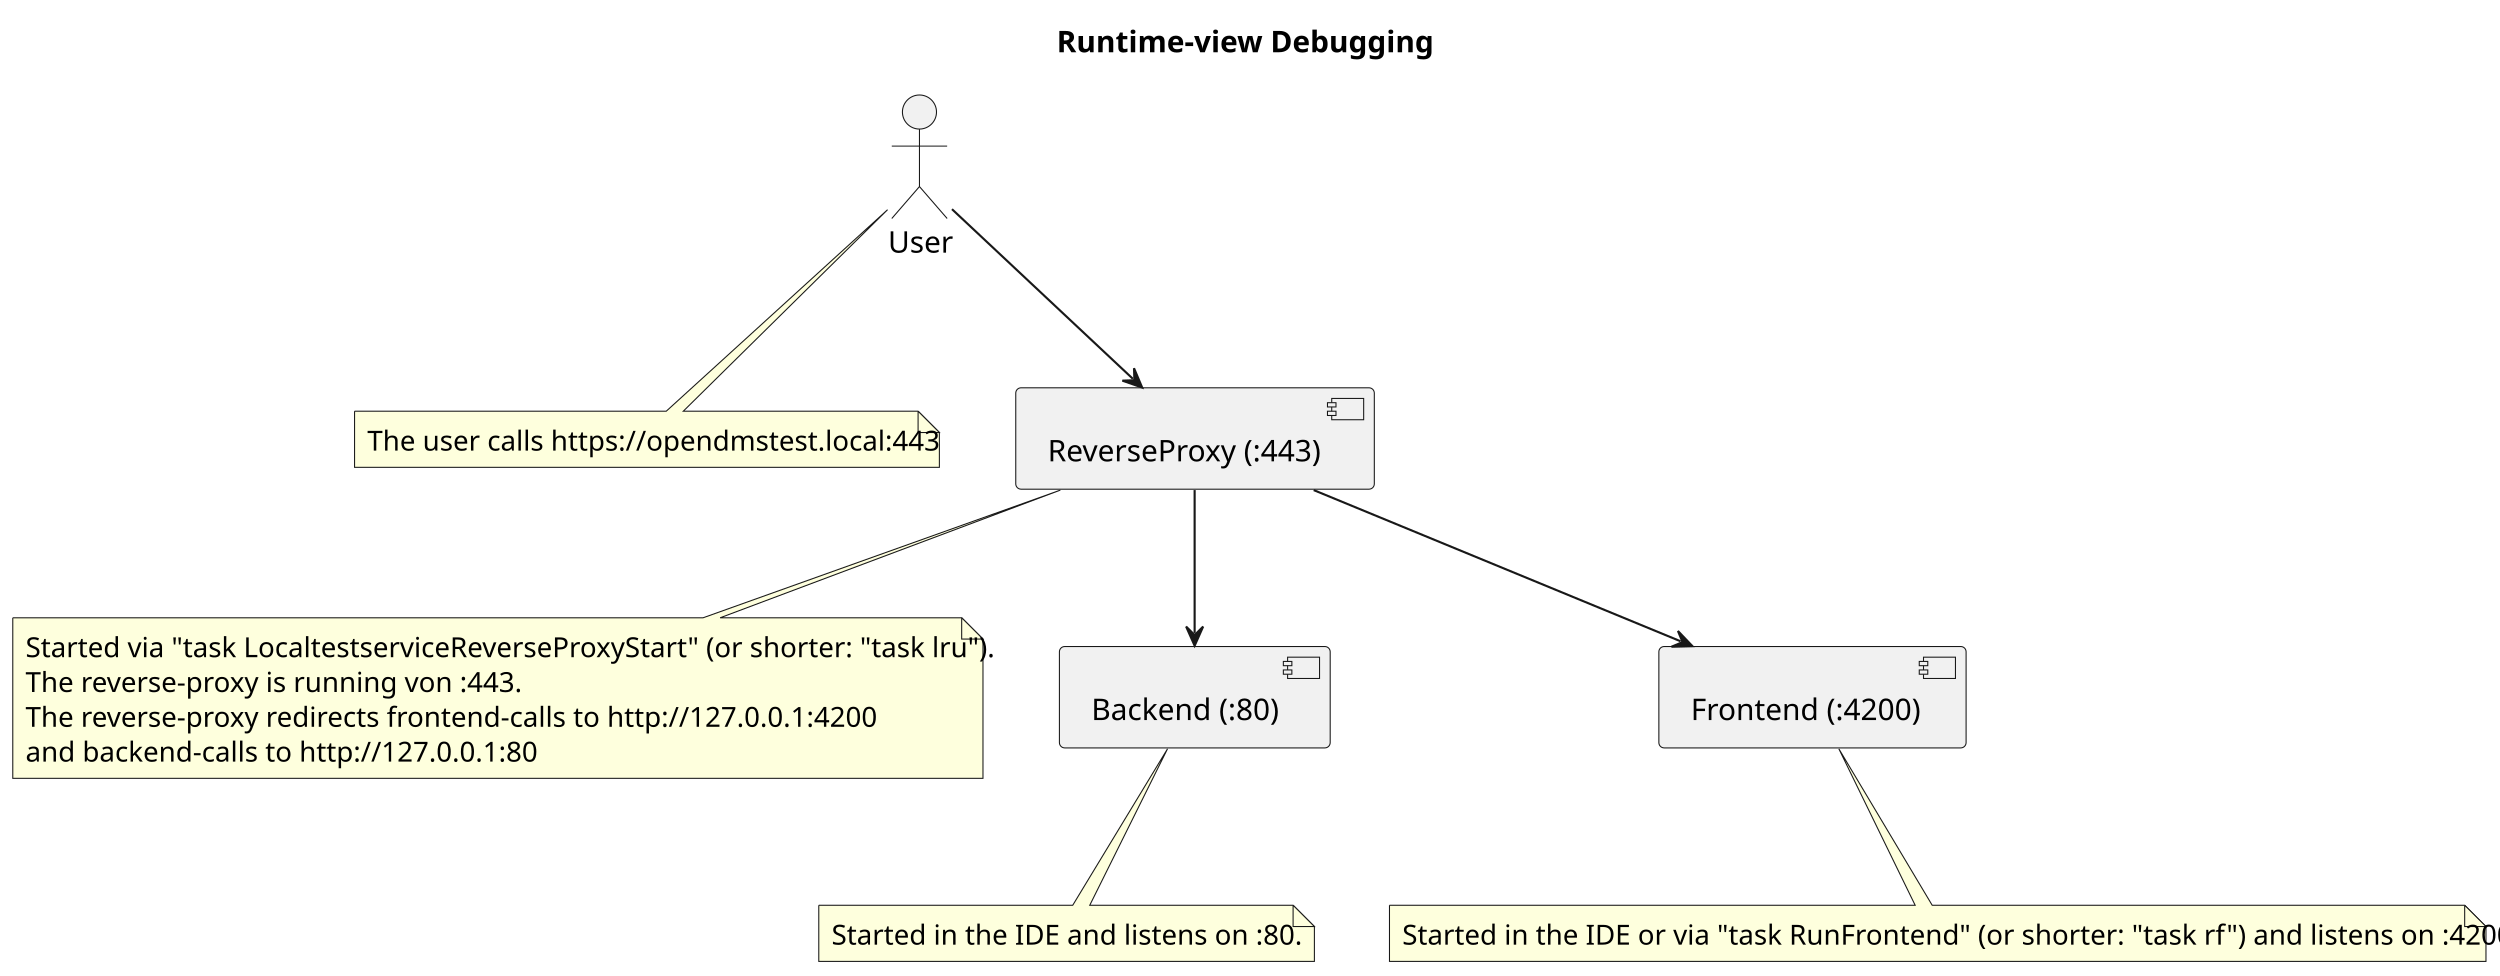
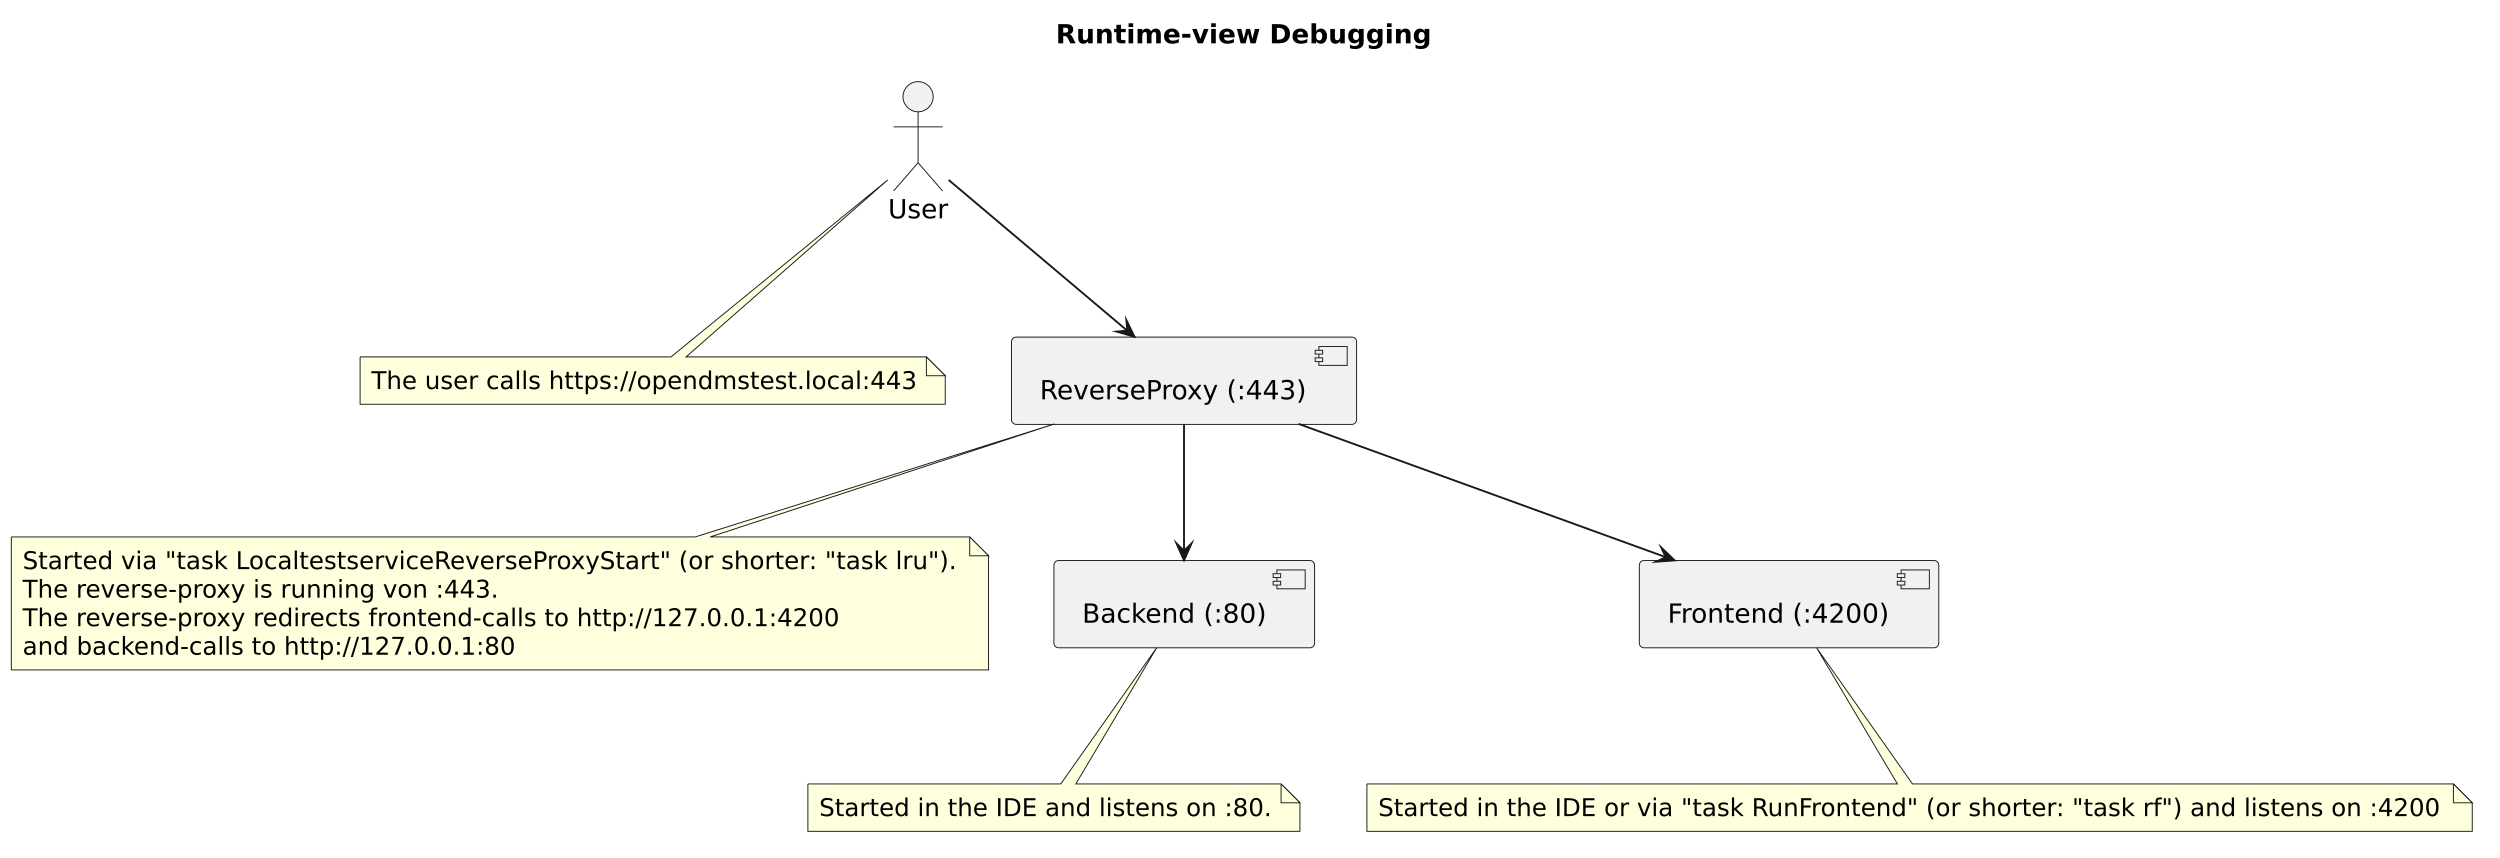
- <svg xmlns="http://www.w3.org/2000/svg" contentStyleType="text/css" data-diagram-type="DESCRIPTION" height="458px" preserveAspectRatio="none" style="width:1174px;height:458px;background:#FFFFFF;" version="1.1" viewBox="0 0 1174 458" width="1174px" zoomAndPan="magnify">
+ <svg xmlns="http://www.w3.org/2000/svg" contentStyleType="text/css" data-diagram-type="DESCRIPTION" height="455px" preserveAspectRatio="none" style="width:1326px;height:455px;background:#FFFFFF;" version="1.1" viewBox="0 0 1326 455" width="1326px" zoomAndPan="magnify">
  <defs />
  <g>
    <g class="title" data-source-line="1">
-       <text fill="#000000" font-family="sans-serif" font-size="14" font-weight="bold" lengthAdjust="spacing" textLength="168" x="496.206" y="24.533">Runtime-view Debugging</text>
+       <text fill="#000000" font-family="'DejaVu Sans'" font-size="14" font-weight="700" lengthAdjust="spacing" textLength="199.261" x="560.009" y="22.995">Runtime-view Debugging</text>
    </g>
-     <g class="entity" data-entity="user" data-source-line="3" data-uid="ent0002" id="entity_user">
-       <ellipse cx="431.779" cy="52.609" fill="#F1F1F1" rx="8" ry="8" style="stroke:#181818;stroke-width:0.5;" />
-       <path d="M431.779,60.609 L431.779,87.609 M418.779,68.609 L444.779,68.609 M431.779,87.609 L418.779,102.609 M431.779,87.609 L444.779,102.609" fill="none" style="stroke:#181818;stroke-width:0.5;" />
-       <text fill="#000000" font-family="sans-serif" font-size="14" lengthAdjust="spacing" textLength="29.559" x="417" y="118.643">User</text>
+     <g class="entity" data-qualified-name="user" data-source-line="3" id="ent0001">
+       <ellipse cx="486.955" cy="51.297" fill="#F1F1F1" rx="8" ry="8" style="stroke:#181818;stroke-width:0.5;" />
+       <path d="M486.955,59.297 L486.955,86.297 M473.955,67.297 L499.955,67.297 M486.955,86.297 L473.955,101.297 M486.955,86.297 L499.955,101.297" fill="none" style="stroke:#181818;stroke-width:0.5;" />
+       <text fill="#000000" font-family="'DejaVu Sans'" font-size="14" lengthAdjust="spacing" textLength="31.91" x="471" y="115.792">User</text>
    </g>
-     <g class="entity" data-entity="UserNote" data-source-line="5" data-uid="ent0003" id="entity_UserNote">
-       <path d="M166.5,193.109 L166.5,219.461 A0,0 0 0 0 166.5,219.461 L441.133,219.461 A0,0 0 0 0 441.133,219.461 L441.133,203.109 L431.133,193.109 L320.86,193.109 L416.81,98.469 L312.86,193.109 L166.5,193.109 A0,0 0 0 0 166.5,193.109" fill="#FEFFDD" style="stroke:#181818;stroke-width:0.5;" />
-       <path d="M431.133,193.109 L431.133,203.109 L441.133,203.109 L431.133,193.109" fill="#FEFFDD" style="stroke:#181818;stroke-width:0.5;" />
-       <text fill="#000000" font-family="sans-serif" font-size="13" lengthAdjust="spacing" textLength="253.633" x="172.5" y="211.605">The user calls https://opendmstest.local:443</text>
+     <g class="entity" data-qualified-name="UserNote" data-source-line="5" id="ent0002">
+       <path d="M191,189.297 L191,214.43 A0,0 0 0 0 191,214.43 L501.352,214.43 A0,0 0 0 0 501.352,214.43 L501.352,199.297 L491.352,189.297 L363.89,189.297 L470.83,95.447 L355.89,189.297 L191,189.297 A0,0 0 0 0 191,189.297" fill="#FEFFDD" style="stroke:#181818;stroke-width:0.5;" />
+       <path d="M491.352,189.297 L491.352,199.297 L501.352,199.297 L491.352,189.297" fill="#FEFFDD" style="stroke:#181818;stroke-width:0.5;" />
+       <text fill="#000000" font-family="'DejaVu Sans'" font-size="13" lengthAdjust="spacing" textLength="289.352" x="197" y="206.364">The user calls https://opendmstest.local:443</text>
    </g>
-     <g class="entity" data-entity="ReverseProxy" data-source-line="9" data-uid="ent0005" id="entity_ReverseProxy">
-       <rect fill="#F1F1F1" height="47.609" rx="2.5" ry="2.5" style="stroke:#181818;stroke-width:0.5;" width="168.379" x="477" y="182.109" />
-       <rect fill="#F1F1F1" height="10" style="stroke:#181818;stroke-width:0.5;" width="15" x="625.379" y="187.109" />
-       <rect fill="#F1F1F1" height="2" style="stroke:#181818;stroke-width:0.5;" width="4" x="623.379" y="189.109" />
-       <rect fill="#F1F1F1" height="2" style="stroke:#181818;stroke-width:0.5;" width="4" x="623.379" y="193.109" />
-       <text fill="#000000" font-family="sans-serif" font-size="14" lengthAdjust="spacing" textLength="128.379" x="492" y="216.643">ReverseProxy (:443)</text>
+     <g class="entity" data-qualified-name="ReverseProxy" data-source-line="9" id="ent0004">
+       <rect fill="#F1F1F1" height="46.297" rx="2.5" ry="2.5" style="stroke:#181818;stroke-width:0.5;" width="183.049" x="536.5" y="178.797" />
+       <rect fill="#F1F1F1" height="10" style="stroke:#181818;stroke-width:0.5;" width="15" x="699.549" y="183.797" />
+       <rect fill="#F1F1F1" height="2" style="stroke:#181818;stroke-width:0.5;" width="4" x="697.549" y="185.797" />
+       <rect fill="#F1F1F1" height="2" style="stroke:#181818;stroke-width:0.5;" width="4" x="697.549" y="189.797" />
+       <text fill="#000000" font-family="'DejaVu Sans'" font-size="14" lengthAdjust="spacing" textLength="143.049" x="551.5" y="211.792">ReverseProxy (:443)</text>
    </g>
-     <g class="entity" data-entity="ReverseProxyNote" data-source-line="11" data-uid="ent0006" id="entity_ReverseProxyNote">
-       <path d="M6,290.109 L6,365.516 A0,0 0 0 0 6,365.516 L461.605,365.516 A0,0 0 0 0 461.605,365.516 L461.605,300.109 L451.605,290.109 L338.17,290.109 L497.95,230.149 L330.17,290.109 L6,290.109 A0,0 0 0 0 6,290.109" fill="#FEFFDD" style="stroke:#181818;stroke-width:0.5;" />
-       <path d="M451.605,290.109 L451.605,300.109 L461.605,300.109 L451.605,290.109" fill="#FEFFDD" style="stroke:#181818;stroke-width:0.5;" />
-       <text fill="#000000" font-family="sans-serif" font-size="13" lengthAdjust="spacing" textLength="434.605" x="12" y="308.604">Started via "task LocaltestserviceReverseProxyStart" (or shorter: "task lru").</text>
-       <text fill="#000000" font-family="sans-serif" font-size="13" lengthAdjust="spacing" textLength="222.555" x="12" y="324.956">The reverse-proxy is running von :443.</text>
-       <text fill="#000000" font-family="sans-serif" font-size="13" lengthAdjust="spacing" textLength="377.92" x="12" y="341.308">The reverse-proxy redirects frontend-calls to http://127.0.0.1:4200</text>
-       <text fill="#000000" font-family="sans-serif" font-size="13" lengthAdjust="spacing" textLength="227.659" x="12" y="357.659">and backend-calls to http://127.0.0.1:80</text>
+     <g class="entity" data-qualified-name="ReverseProxyNote" data-source-line="11" id="ent0005">
+       <path d="M6,284.797 L6,355.328 A0,0 0 0 0 6,355.328 L524.326,355.328 A0,0 0 0 0 524.326,355.328 L524.326,294.797 L514.326,284.797 L376.68,284.797 L559.3,224.847 L368.68,284.797 L6,284.797 A0,0 0 0 0 6,284.797" fill="#FEFFDD" style="stroke:#181818;stroke-width:0.5;" />
+       <path d="M514.326,284.797 L514.326,294.797 L524.326,294.797 L514.326,284.797" fill="#FEFFDD" style="stroke:#181818;stroke-width:0.5;" />
+       <text fill="#000000" font-family="'DejaVu Sans'" font-size="13" lengthAdjust="spacing" textLength="497.326" x="12" y="301.864">Started via "task LocaltestserviceReverseProxyStart" (or shorter: "task lru").</text>
+       <text fill="#000000" font-family="'DejaVu Sans'" font-size="13" lengthAdjust="spacing" textLength="253.379" x="12" y="316.997">The reverse-proxy is running von :443.</text>
+       <text fill="#000000" font-family="'DejaVu Sans'" font-size="13" lengthAdjust="spacing" textLength="435.049" x="12" y="332.129">The reverse-proxy redirects frontend-calls to http://127.0.0.1:4200</text>
+       <text fill="#000000" font-family="'DejaVu Sans'" font-size="13" lengthAdjust="spacing" textLength="261.86" x="12" y="347.262">and backend-calls to http://127.0.0.1:80</text>
    </g>
-     <g class="entity" data-entity="Backend" data-source-line="18" data-uid="ent0008" id="entity_Backend">
-       <rect fill="#F1F1F1" height="47.609" rx="2.5" ry="2.5" style="stroke:#181818;stroke-width:0.5;" width="127.158" x="497.5" y="303.609" />
-       <rect fill="#F1F1F1" height="10" style="stroke:#181818;stroke-width:0.5;" width="15" x="604.658" y="308.609" />
-       <rect fill="#F1F1F1" height="2" style="stroke:#181818;stroke-width:0.5;" width="4" x="602.658" y="310.609" />
-       <rect fill="#F1F1F1" height="2" style="stroke:#181818;stroke-width:0.5;" width="4" x="602.658" y="314.609" />
-       <text fill="#000000" font-family="sans-serif" font-size="14" lengthAdjust="spacing" textLength="87.158" x="512.5" y="338.143">Backend (:80)</text>
+     <g class="entity" data-qualified-name="Backend" data-source-line="18" id="ent0007">
+       <rect fill="#F1F1F1" height="46.297" rx="2.5" ry="2.5" style="stroke:#181818;stroke-width:0.5;" width="138.267" x="559" y="297.297" />
+       <rect fill="#F1F1F1" height="10" style="stroke:#181818;stroke-width:0.5;" width="15" x="677.267" y="302.297" />
+       <rect fill="#F1F1F1" height="2" style="stroke:#181818;stroke-width:0.5;" width="4" x="675.267" y="304.297" />
+       <rect fill="#F1F1F1" height="2" style="stroke:#181818;stroke-width:0.5;" width="4" x="675.267" y="308.297" />
+       <text fill="#000000" font-family="'DejaVu Sans'" font-size="14" lengthAdjust="spacing" textLength="98.267" x="574" y="330.292">Backend (:80)</text>
    </g>
-     <g class="entity" data-entity="BackendNote" data-source-line="20" data-uid="ent0009" id="entity_BackendNote">
-       <path d="M384.5,425.109 L384.5,451.461 A0,0 0 0 0 384.5,451.461 L617.239,451.461 A0,0 0 0 0 617.239,451.461 L617.239,435.109 L607.239,425.109 L511.75,425.109 L548.28,351.619 L503.75,425.109 L384.5,425.109 A0,0 0 0 0 384.5,425.109" fill="#FEFFDD" style="stroke:#181818;stroke-width:0.5;" />
-       <path d="M607.239,425.109 L607.239,435.109 L617.239,435.109 L607.239,425.109" fill="#FEFFDD" style="stroke:#181818;stroke-width:0.5;" />
-       <text fill="#000000" font-family="sans-serif" font-size="13" lengthAdjust="spacing" textLength="211.739" x="390.5" y="443.604">Started in the IDE and listens on :80.</text>
+     <g class="entity" data-qualified-name="BackendNote" data-source-line="20" id="ent0008">
+       <path d="M428.5,415.797 L428.5,440.93 A0,0 0 0 0 428.5,440.93 L689.486,440.93 A0,0 0 0 0 689.486,440.93 L689.486,425.797 L679.486,415.797 L570.62,415.797 L613.54,343.517 L562.62,415.797 L428.5,415.797 A0,0 0 0 0 428.5,415.797" fill="#FEFFDD" style="stroke:#181818;stroke-width:0.5;" />
+       <path d="M679.486,415.797 L679.486,425.797 L689.486,425.797 L679.486,415.797" fill="#FEFFDD" style="stroke:#181818;stroke-width:0.5;" />
+       <text fill="#000000" font-family="'DejaVu Sans'" font-size="13" lengthAdjust="spacing" textLength="239.986" x="434.5" y="432.864">Started in the IDE and listens on :80.</text>
    </g>
-     <g class="entity" data-entity="Frontend" data-source-line="24" data-uid="ent0011" id="entity_Frontend">
-       <rect fill="#F1F1F1" height="47.609" rx="2.5" ry="2.5" style="stroke:#181818;stroke-width:0.5;" width="144.282" x="779" y="303.609" />
-       <rect fill="#F1F1F1" height="10" style="stroke:#181818;stroke-width:0.5;" width="15" x="903.282" y="308.609" />
-       <rect fill="#F1F1F1" height="2" style="stroke:#181818;stroke-width:0.5;" width="4" x="901.282" y="310.609" />
-       <rect fill="#F1F1F1" height="2" style="stroke:#181818;stroke-width:0.5;" width="4" x="901.282" y="314.609" />
-       <text fill="#000000" font-family="sans-serif" font-size="14" lengthAdjust="spacing" textLength="104.282" x="794" y="338.143">Frontend (:4200)</text>
+     <g class="entity" data-qualified-name="Frontend" data-source-line="24" id="ent0010">
+       <rect fill="#F1F1F1" height="46.297" rx="2.5" ry="2.5" style="stroke:#181818;stroke-width:0.5;" width="158.829" x="869.5" y="297.297" />
+       <rect fill="#F1F1F1" height="10" style="stroke:#181818;stroke-width:0.5;" width="15" x="1008.329" y="302.297" />
+       <rect fill="#F1F1F1" height="2" style="stroke:#181818;stroke-width:0.5;" width="4" x="1006.329" y="304.297" />
+       <rect fill="#F1F1F1" height="2" style="stroke:#181818;stroke-width:0.5;" width="4" x="1006.329" y="308.297" />
+       <text fill="#000000" font-family="'DejaVu Sans'" font-size="14" lengthAdjust="spacing" textLength="118.829" x="884.5" y="330.292">Frontend (:4200)</text>
    </g>
-     <g class="entity" data-entity="FrontendNote" data-source-line="26" data-uid="ent0012" id="entity_FrontendNote">
-       <path d="M652.5,425.109 L652.5,451.461 A0,0 0 0 0 652.5,451.461 L1167.411,451.461 A0,0 0 0 0 1167.411,451.461 L1167.411,435.109 L1157.411,425.109 L907.36,425.109 L863.51,351.619 L899.36,425.109 L652.5,425.109 A0,0 0 0 0 652.5,425.109" fill="#FEFFDD" style="stroke:#181818;stroke-width:0.5;" />
-       <path d="M1157.411,425.109 L1157.411,435.109 L1167.411,435.109 L1157.411,425.109" fill="#FEFFDD" style="stroke:#181818;stroke-width:0.5;" />
-       <text fill="#000000" font-family="sans-serif" font-size="13" lengthAdjust="spacing" textLength="493.911" x="658.5" y="443.604">Started in the IDE or via "task RunFrontend" (or shorter: "task rf") and listens on :4200</text>
+     <g class="entity" data-qualified-name="FrontendNote" data-source-line="26" id="ent0011">
+       <path d="M725,415.797 L725,440.93 A0,0 0 0 0 725,440.93 L1311.278,440.93 A0,0 0 0 0 1311.278,440.93 L1311.278,425.797 L1301.278,415.797 L1014.38,415.797 L963.46,343.517 L1006.38,415.797 L725,415.797 A0,0 0 0 0 725,415.797" fill="#FEFFDD" style="stroke:#181818;stroke-width:0.5;" />
+       <path d="M1301.278,415.797 L1301.278,425.797 L1311.278,425.797 L1301.278,415.797" fill="#FEFFDD" style="stroke:#181818;stroke-width:0.5;" />
+       <text fill="#000000" font-family="'DejaVu Sans'" font-size="13" lengthAdjust="spacing" textLength="565.278" x="731" y="432.864">Started in the IDE or via "task RunFrontend" (or shorter: "task rf") and listens on :4200</text>
    </g>
-     <g class="link" data-entity-1="user" data-entity-2="ReverseProxy" data-source-line="30" data-uid="lnk14" id="link_user_ReverseProxy">
-       <path d="M447.05,98.229 C468.98,118.799 505.603,153.145 531.984,177.885" fill="none" id="user-to-ReverseProxy" style="stroke:#181818;stroke-width:1;" />
-       <polygon fill="#181818" points="536.36,181.989,532.532,172.915,532.713,178.569,527.059,178.75,536.36,181.989" style="stroke:#181818;stroke-width:1;" />
+     <g class="link" data-entity-1="ent0001" data-entity-2="ent0004" data-link-type="dependency" data-source-line="30" id="lnk13">
+       <path d="M503.17,95.447 C527.26,115.777 568.999,151.002 597.909,175.402" fill="none" id="user-to-ReverseProxy" style="stroke:#181818;stroke-width:1;" />
+       <polygon fill="#181818" points="601.73,178.627,597.432,169.765,597.909,175.402,592.272,175.879,601.73,178.627" style="stroke:#181818;stroke-width:1;stroke-linejoin:miter;stroke-miterlimit:10;" />
    </g>
-     <g class="link" data-entity-1="ReverseProxy" data-entity-2="Backend" data-source-line="31" data-uid="lnk15" id="link_ReverseProxy_Backend">
-       <path d="M561,230.149 C561,251.179 561,276.099 561,297.229" fill="none" id="ReverseProxy-to-Backend" style="stroke:#181818;stroke-width:1;" />
-       <polygon fill="#181818" points="561,303.229,565,294.229,561,298.229,557,294.229,561,303.229" style="stroke:#181818;stroke-width:1;" />
+     <g class="link" data-entity-1="ent0004" data-entity-2="ent0007" data-link-type="dependency" data-source-line="31" id="lnk14">
+       <path d="M628,224.987 C628,245.717 628,271.487 628,292.197" fill="none" id="ReverseProxy-to-Backend" style="stroke:#181818;stroke-width:1;" />
+       <polygon fill="#181818" points="628,297.197,632,288.197,628,292.197,624,288.197,628,297.197" style="stroke:#181818;stroke-width:1;stroke-linejoin:miter;stroke-miterlimit:10;" />
    </g>
-     <g class="link" data-entity-1="ReverseProxy" data-entity-2="Frontend" data-source-line="32" data-uid="lnk16" id="link_ReverseProxy_Frontend">
-       <path d="M616.91,230.149 C668.1,251.239 737.923,280.013 789.213,301.153" fill="none" id="ReverseProxy-to-Frontend" style="stroke:#181818;stroke-width:1;" />
-       <polygon fill="#181818" points="794.76,303.439,787.963,296.312,790.137,301.534,784.915,303.708,794.76,303.439" style="stroke:#181818;stroke-width:1;" />
+     <g class="link" data-entity-1="ent0004" data-entity-2="ent0010" data-link-type="dependency" data-source-line="32" id="lnk15">
+       <path d="M688.76,224.847 C745.92,245.597 826.35,274.781 883.52,295.531" fill="none" id="ReverseProxy-to-Frontend" style="stroke:#181818;stroke-width:1;" />
+       <polygon fill="#181818" points="888.22,297.237,881.125,290.406,883.52,295.531,878.395,297.926,888.22,297.237" style="stroke:#181818;stroke-width:1;stroke-linejoin:miter;stroke-miterlimit:10;" />
    </g>
  </g>
</svg>
